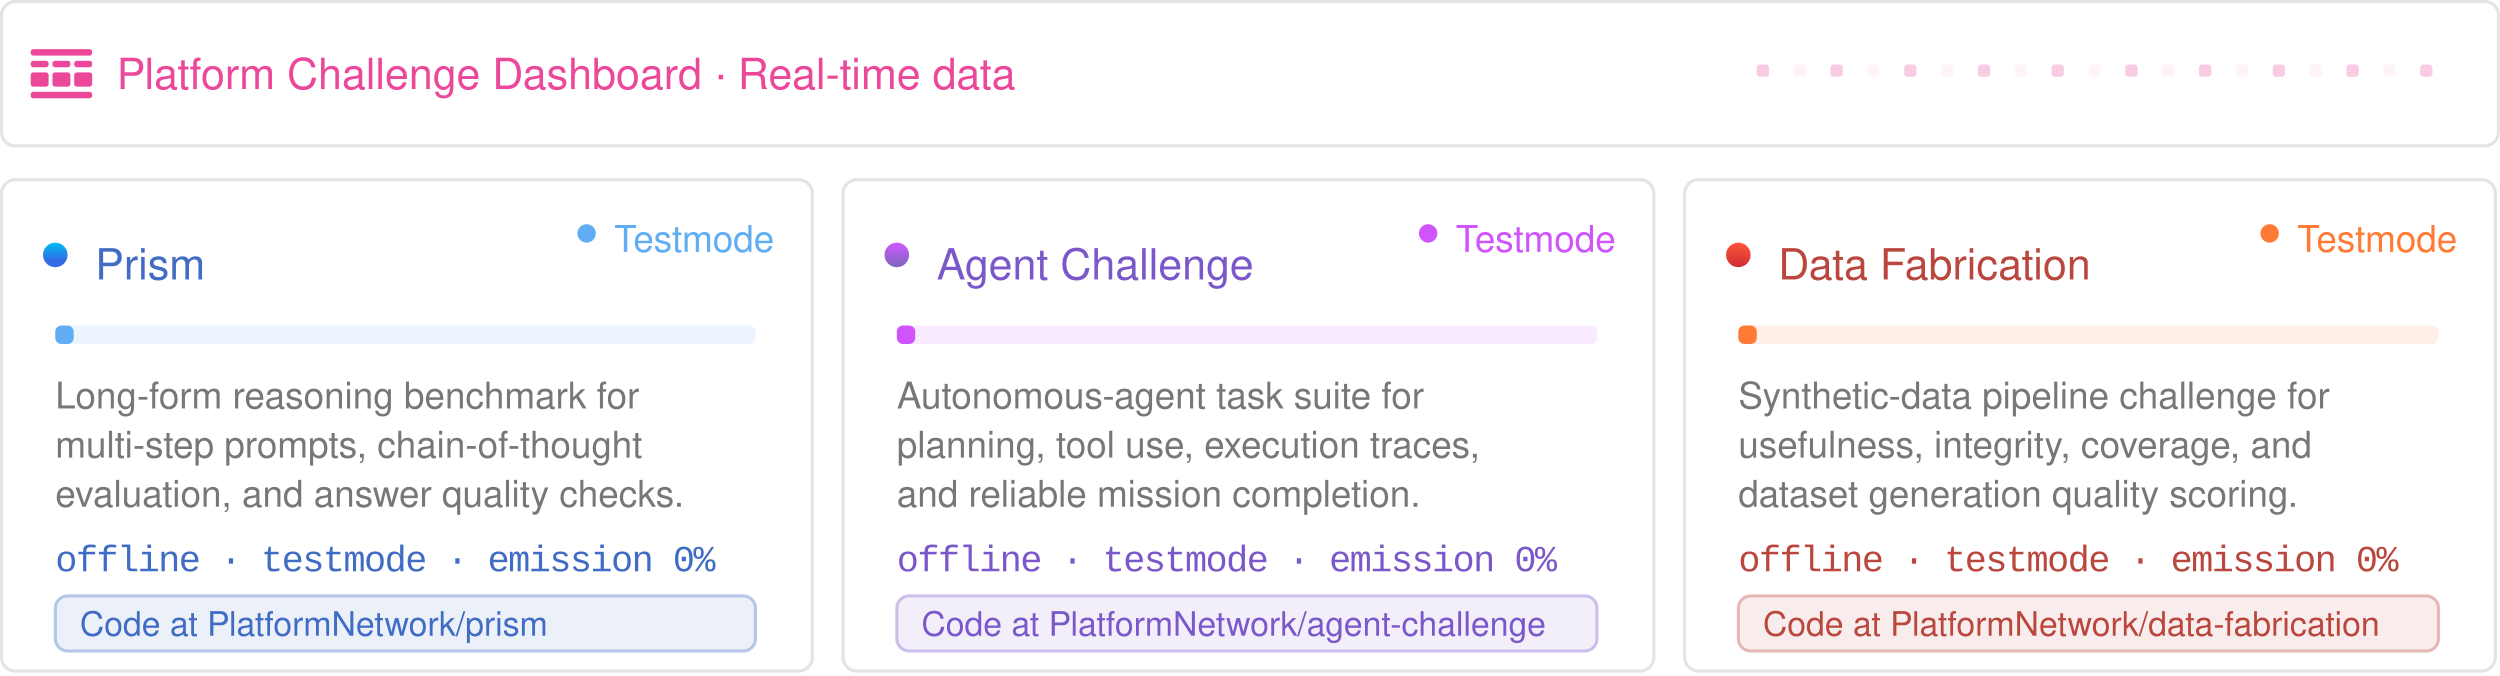
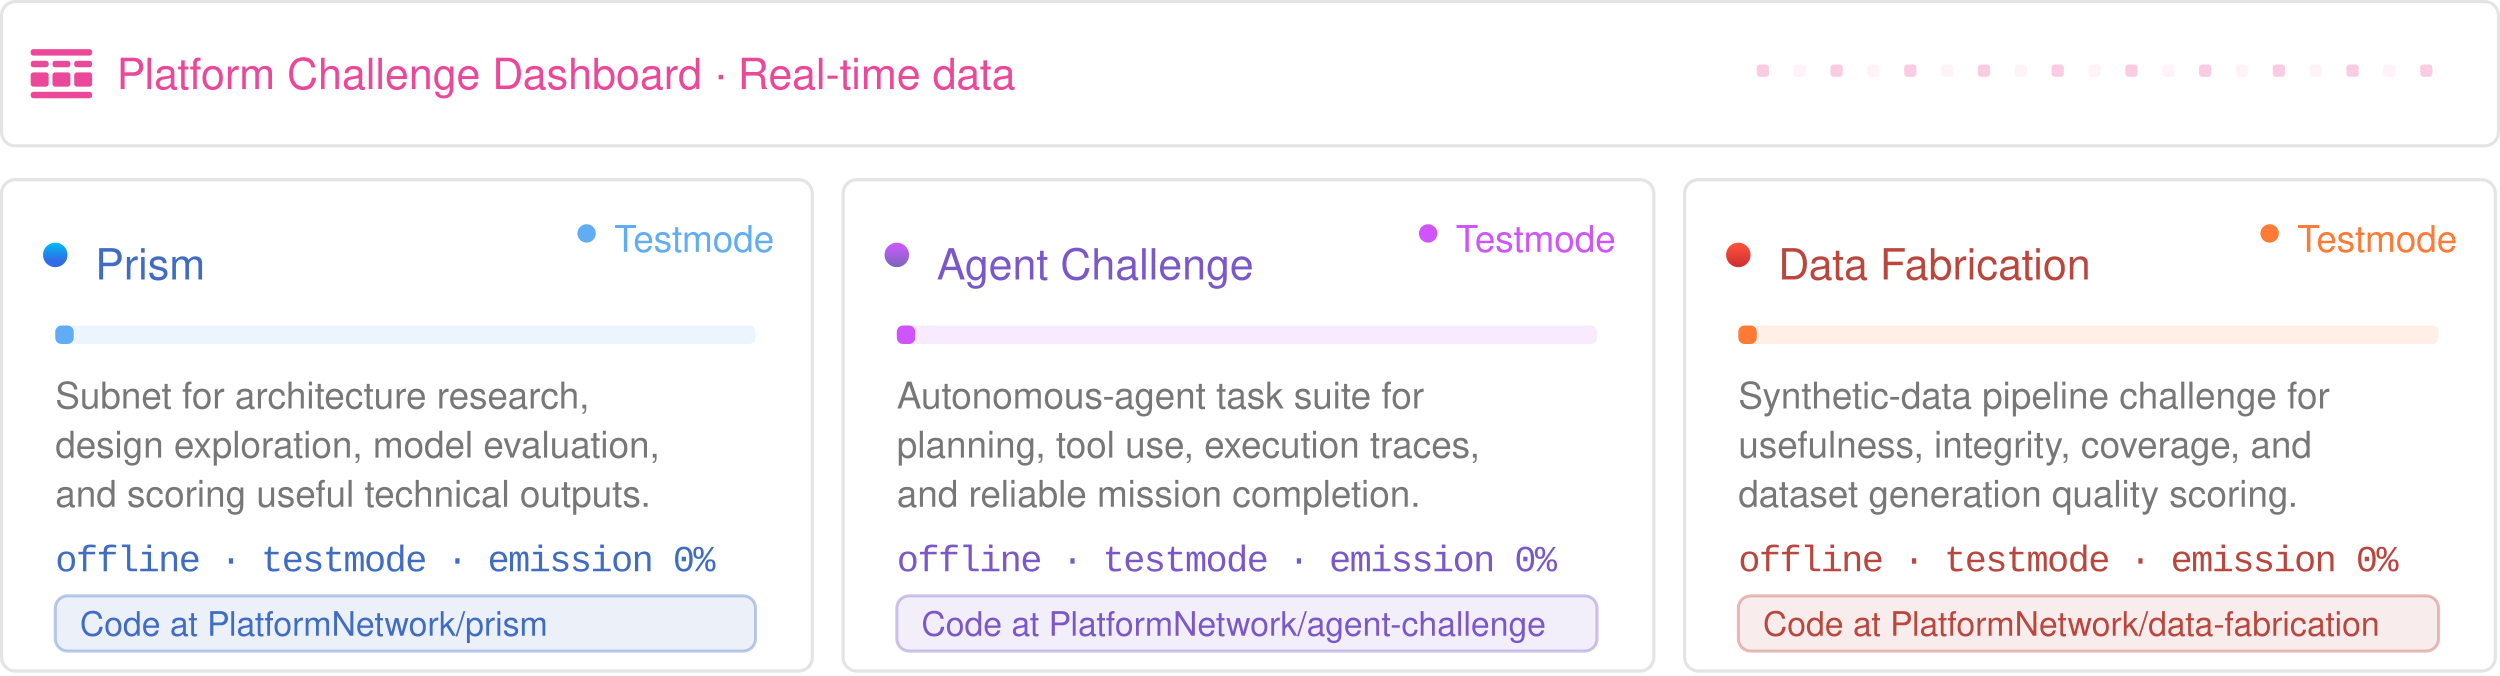
<svg xmlns="http://www.w3.org/2000/svg" width="814" height="220" viewBox="0 0 814 220" fill="none" role="img" aria-labelledby="title desc">
  <style>
    .sans { font-family: -apple-system, BlinkMacSystemFont, "Segoe UI", Helvetica, Arial, sans-serif, "Apple Color Emoji", "Segoe UI Emoji"; }
    .mono { font-family: ui-monospace, SFMono-Regular, "SF Mono", Menlo, Consolas, "Liberation Mono", monospace; font-size: 12px; letter-spacing: -0.5px; }
    .bold { font-weight: 500; }
    .small { font-size: 14px; }
    .smaller { font-size: 12px; }
    .tiny { font-size: 11px; }
    .glow { paint-order: stroke; }
  </style>
  <rect x="0.5" y="0.5" width="813" height="219" fill="rgba(0, 0, 0, 0)" />
  <g>
    <rect x="0.5" y="0.5" width="813" height="47" rx="4.5" stroke="rgba(0,0,0,0.15)" />
    <rect x="0.5" y="0.5" width="813" height="47" rx="4.5" stroke="rgba(255,255,255,0.3)" />
    <g transform="translate(10,16)">
      <svg width="20" height="16" fill="none" aria-hidden="true">
        <path d="M0 .842C0 .377.373 0 .833 0h18.334c.46 0 .833.377.833.842v.421a.838.838 0 0 1-.833.842H.833A.838.838 0 0 1 0 1.263v-.42ZM0 14.737c0-.465.373-.842.833-.842h18.334c.46 0 .833.377.833.842v.42a.838.838 0 0 1-.833.843H.833A.838.838 0 0 1 0 15.158v-.421ZM0 4.632c0-.465.373-.843.833-.843H5c.46 0 .833.377.833.843v.42A.838.838 0 0 1 5 5.896H.833A.838.838 0 0 1 0 5.053v-.421ZM0 8.421c0-.465.373-.842.833-.842H5c.46 0 .833.377.833.842v2.947A.838.838 0 0 1 5 12.21H.833A.838.838 0 0 1 0 11.368V8.421ZM7.083 4.632c0-.465.373-.843.834-.843h4.166c.46 0 .834.377.834.843v.42a.838.838 0 0 1-.834.843H7.917a.838.838 0 0 1-.834-.842v-.421ZM7.083 8.421c0-.465.373-.842.834-.842h4.166c.46 0 .834.377.834.842v2.947a.838.838 0 0 1-.834.842H7.917a.838.838 0 0 1-.834-.842V8.421ZM14.167 4.632c0-.465.373-.843.833-.843h4.167c.46 0 .833.377.833.843v.42a.838.838 0 0 1-.833.843H15a.838.838 0 0 1-.833-.842v-.421ZM14.167 8.421c0-.465.373-.842.833-.842h4.167c.46 0 .833.377.833.842v2.947a.838.838 0 0 1-.833.842H15a.838.838 0 0 1-.833-.842V8.421Z" fill="rgba(236, 72, 153, 1)" />
      </svg>
    </g>
    <text x="38" y="29" class="sans small bold glow" fill="rgba(236, 72, 153, 1)" stroke-width="0.5">Platform Challenge Dashboard · Real-time data</text>
    <g opacity="0.28">
      <rect x="572" y="21" width="4" height="4" rx="1" fill="rgba(236, 72, 153, 1)" />
      <rect x="584" y="21" width="4" height="4" rx="1" fill="rgba(236, 72, 153, 0.22)" />
      <rect x="596" y="21" width="4" height="4" rx="1" fill="rgba(236, 72, 153, 1)" />
      <rect x="608" y="21" width="4" height="4" rx="1" fill="rgba(236, 72, 153, 0.22)" />
      <rect x="620" y="21" width="4" height="4" rx="1" fill="rgba(236, 72, 153, 1)" />
      <rect x="632" y="21" width="4" height="4" rx="1" fill="rgba(236, 72, 153, 0.22)" />
      <rect x="644" y="21" width="4" height="4" rx="1" fill="rgba(236, 72, 153, 1)" />
      <rect x="656" y="21" width="4" height="4" rx="1" fill="rgba(236, 72, 153, 0.22)" />
      <rect x="668" y="21" width="4" height="4" rx="1" fill="rgba(236, 72, 153, 1)" />
      <rect x="680" y="21" width="4" height="4" rx="1" fill="rgba(236, 72, 153, 0.22)" />
      <rect x="692" y="21" width="4" height="4" rx="1" fill="rgba(236, 72, 153, 1)" />
      <rect x="704" y="21" width="4" height="4" rx="1" fill="rgba(236, 72, 153, 0.22)" />
      <rect x="716" y="21" width="4" height="4" rx="1" fill="rgba(236, 72, 153, 1)" />
      <rect x="728" y="21" width="4" height="4" rx="1" fill="rgba(236, 72, 153, 0.22)" />
      <rect x="740" y="21" width="4" height="4" rx="1" fill="rgba(236, 72, 153, 1)" />
      <rect x="752" y="21" width="4" height="4" rx="1" fill="rgba(236, 72, 153, 0.22)" />
      <rect x="764" y="21" width="4" height="4" rx="1" fill="rgba(236, 72, 153, 1)" />
      <rect x="776" y="21" width="4" height="4" rx="1" fill="rgba(236, 72, 153, 0.22)" />
      <rect x="788" y="21" width="4" height="4" rx="1" fill="rgba(236, 72, 153, 1)" />
    </g>
  </g>
  <g transform="translate(0,58)">
    <rect x="0.5" y="0.5" width="264" height="160" rx="4.5" stroke="rgba(0,0,0,0.15)" />
    <rect x="0.5" y="0.5" width="264" height="160" rx="4.5" fill="rgba(255,255,255,0.0)" stroke="rgba(255,255,255,0.3)" />
    <circle cx="18" cy="25" r="4" fill="url(#blueDot)" />
    <text x="31" y="33" class="sans small bold" fill="#406CC4">Prism</text>
    <rect x="188" y="15" width="6" height="6" rx="6" fill="#61adf4" />
    <text x="200" y="24" class="sans smaller" fill="#61adf4">Testmode</text>
    <rect x="18" y="48" width="228" height="6" rx="2" fill="rgba(97,173,244,0.12)" />
    <rect x="18" y="48" width="6" height="6" rx="2" fill="#61adf4" />
-     <text x="18" y="75" class="sans smaller" fill="#777">Long-form reasoning benchmark for</text>
-     <text x="18" y="91" class="sans smaller" fill="#777">multi-step prompts, chain-of-thought</text>
-     <text x="18" y="107" class="sans smaller" fill="#777">evaluation, and answer quality checks.</text>
+     <text x="18" y="75" class="sans smaller" fill="#777">Subnet for architecture research,</text>
+     <text x="18" y="91" class="sans smaller" fill="#777">design exploration, model evaluation,</text>
+     <text x="18" y="107" class="sans smaller" fill="#777">and scoring useful technical outputs.</text>
    <text x="18" y="128" class="mono smaller bold" fill="#406CC4">offline · testmode · emission 0%</text>
    <rect x="18" y="136" width="228" height="18" rx="4" fill="rgba(64,108,196,0.10)" stroke="#406CC4" stroke-opacity="0.35" />
    <text x="26" y="149" class="sans tiny bold" fill="#406CC4">Code at PlatformNetwork/prism</text>
  </g>
  <g transform="translate(274,58)">
    <rect x="0.5" y="0.5" width="264" height="160" rx="4.5" stroke="rgba(0,0,0,0.15)" />
    <rect x="0.5" y="0.5" width="264" height="160" rx="4.5" fill="rgba(255,255,255,0.0)" stroke="rgba(255,255,255,0.3)" />
    <circle cx="18" cy="25" r="4" fill="url(#purpleDot)" />
    <text x="31" y="33" class="sans small bold" fill="#7B58C9">Agent Challenge</text>
    <rect x="188" y="15" width="6" height="6" rx="6" fill="#cf54fc" />
    <text x="200" y="24" class="sans smaller" fill="#cf54fc">Testmode</text>
    <rect x="18" y="48" width="228" height="6" rx="2" fill="rgba(207,84,252,0.12)" />
    <rect x="18" y="48" width="6" height="6" rx="2" fill="#cf54fc" />
    <text x="18" y="75" class="sans smaller" fill="#777">Autonomous-agent task suite for</text>
    <text x="18" y="91" class="sans smaller" fill="#777">planning, tool use, execution traces,</text>
    <text x="18" y="107" class="sans smaller" fill="#777">and reliable mission completion.</text>
    <text x="18" y="128" class="mono smaller bold" fill="#7B58C9">offline · testmode · emission 0%</text>
    <rect x="18" y="136" width="228" height="18" rx="4" fill="rgba(123,88,201,0.10)" stroke="#7B58C9" stroke-opacity="0.35" />
    <text x="26" y="149" class="sans tiny bold" fill="#7B58C9">Code at PlatformNetwork/agent-challenge</text>
  </g>
  <g transform="translate(548,58)">
    <rect x="0.5" y="0.5" width="264" height="160" rx="4.5" stroke="rgba(0,0,0,0.15)" />
    <rect x="0.5" y="0.5" width="264" height="160" rx="4.5" fill="rgba(255,255,255,0.0)" stroke="rgba(255,255,255,0.3)" />
    <circle cx="18" cy="25" r="4" fill="url(#redDot)" />
    <text x="31" y="33" class="sans small bold" fill="#BA473E">Data Fabrication</text>
    <rect x="188" y="15" width="6" height="6" rx="6" fill="#ff7a35" />
    <text x="200" y="24" class="sans smaller" fill="#ff7a35">Testmode</text>
    <rect x="18" y="48" width="228" height="6" rx="2" fill="rgba(255,122,53,0.12)" />
    <rect x="18" y="48" width="6" height="6" rx="2" fill="#ff7a35" />
    <text x="18" y="75" class="sans smaller" fill="#777">Synthetic-data pipeline challenge for</text>
    <text x="18" y="91" class="sans smaller" fill="#777">usefulness, integrity, coverage, and</text>
    <text x="18" y="107" class="sans smaller" fill="#777">dataset generation quality scoring.</text>
    <text x="18" y="128" class="mono smaller bold" fill="#BA473E">offline · testmode · emission 0%</text>
    <rect x="18" y="136" width="228" height="18" rx="4" fill="rgba(186,71,62,0.10)" stroke="#BA473E" stroke-opacity="0.35" />
    <text x="26" y="149" class="sans tiny bold" fill="#BA473E">Code at PlatformNetwork/data-fabrication</text>
  </g>
  <defs>
    <linearGradient id="blueDot" x1="18" y1="21" x2="18" y2="29" gradientUnits="userSpaceOnUse">
      <stop stop-color="#00BCF7" />
      <stop offset=".729" stop-color="#326CE5" />
    </linearGradient>
    <linearGradient id="purpleDot" x1="18" y1="21" x2="18" y2="29" gradientUnits="userSpaceOnUse">
      <stop stop-color="#CE5AFF" />
      <stop offset="1" stop-color="#7C64BD" />
    </linearGradient>
    <linearGradient id="redDot" x1="18" y1="21" x2="18" y2="29" gradientUnits="userSpaceOnUse">
      <stop stop-color="#ff553a" />
      <stop offset="1" stop-color="#cd2e31" />
    </linearGradient>
  </defs>
</svg>
